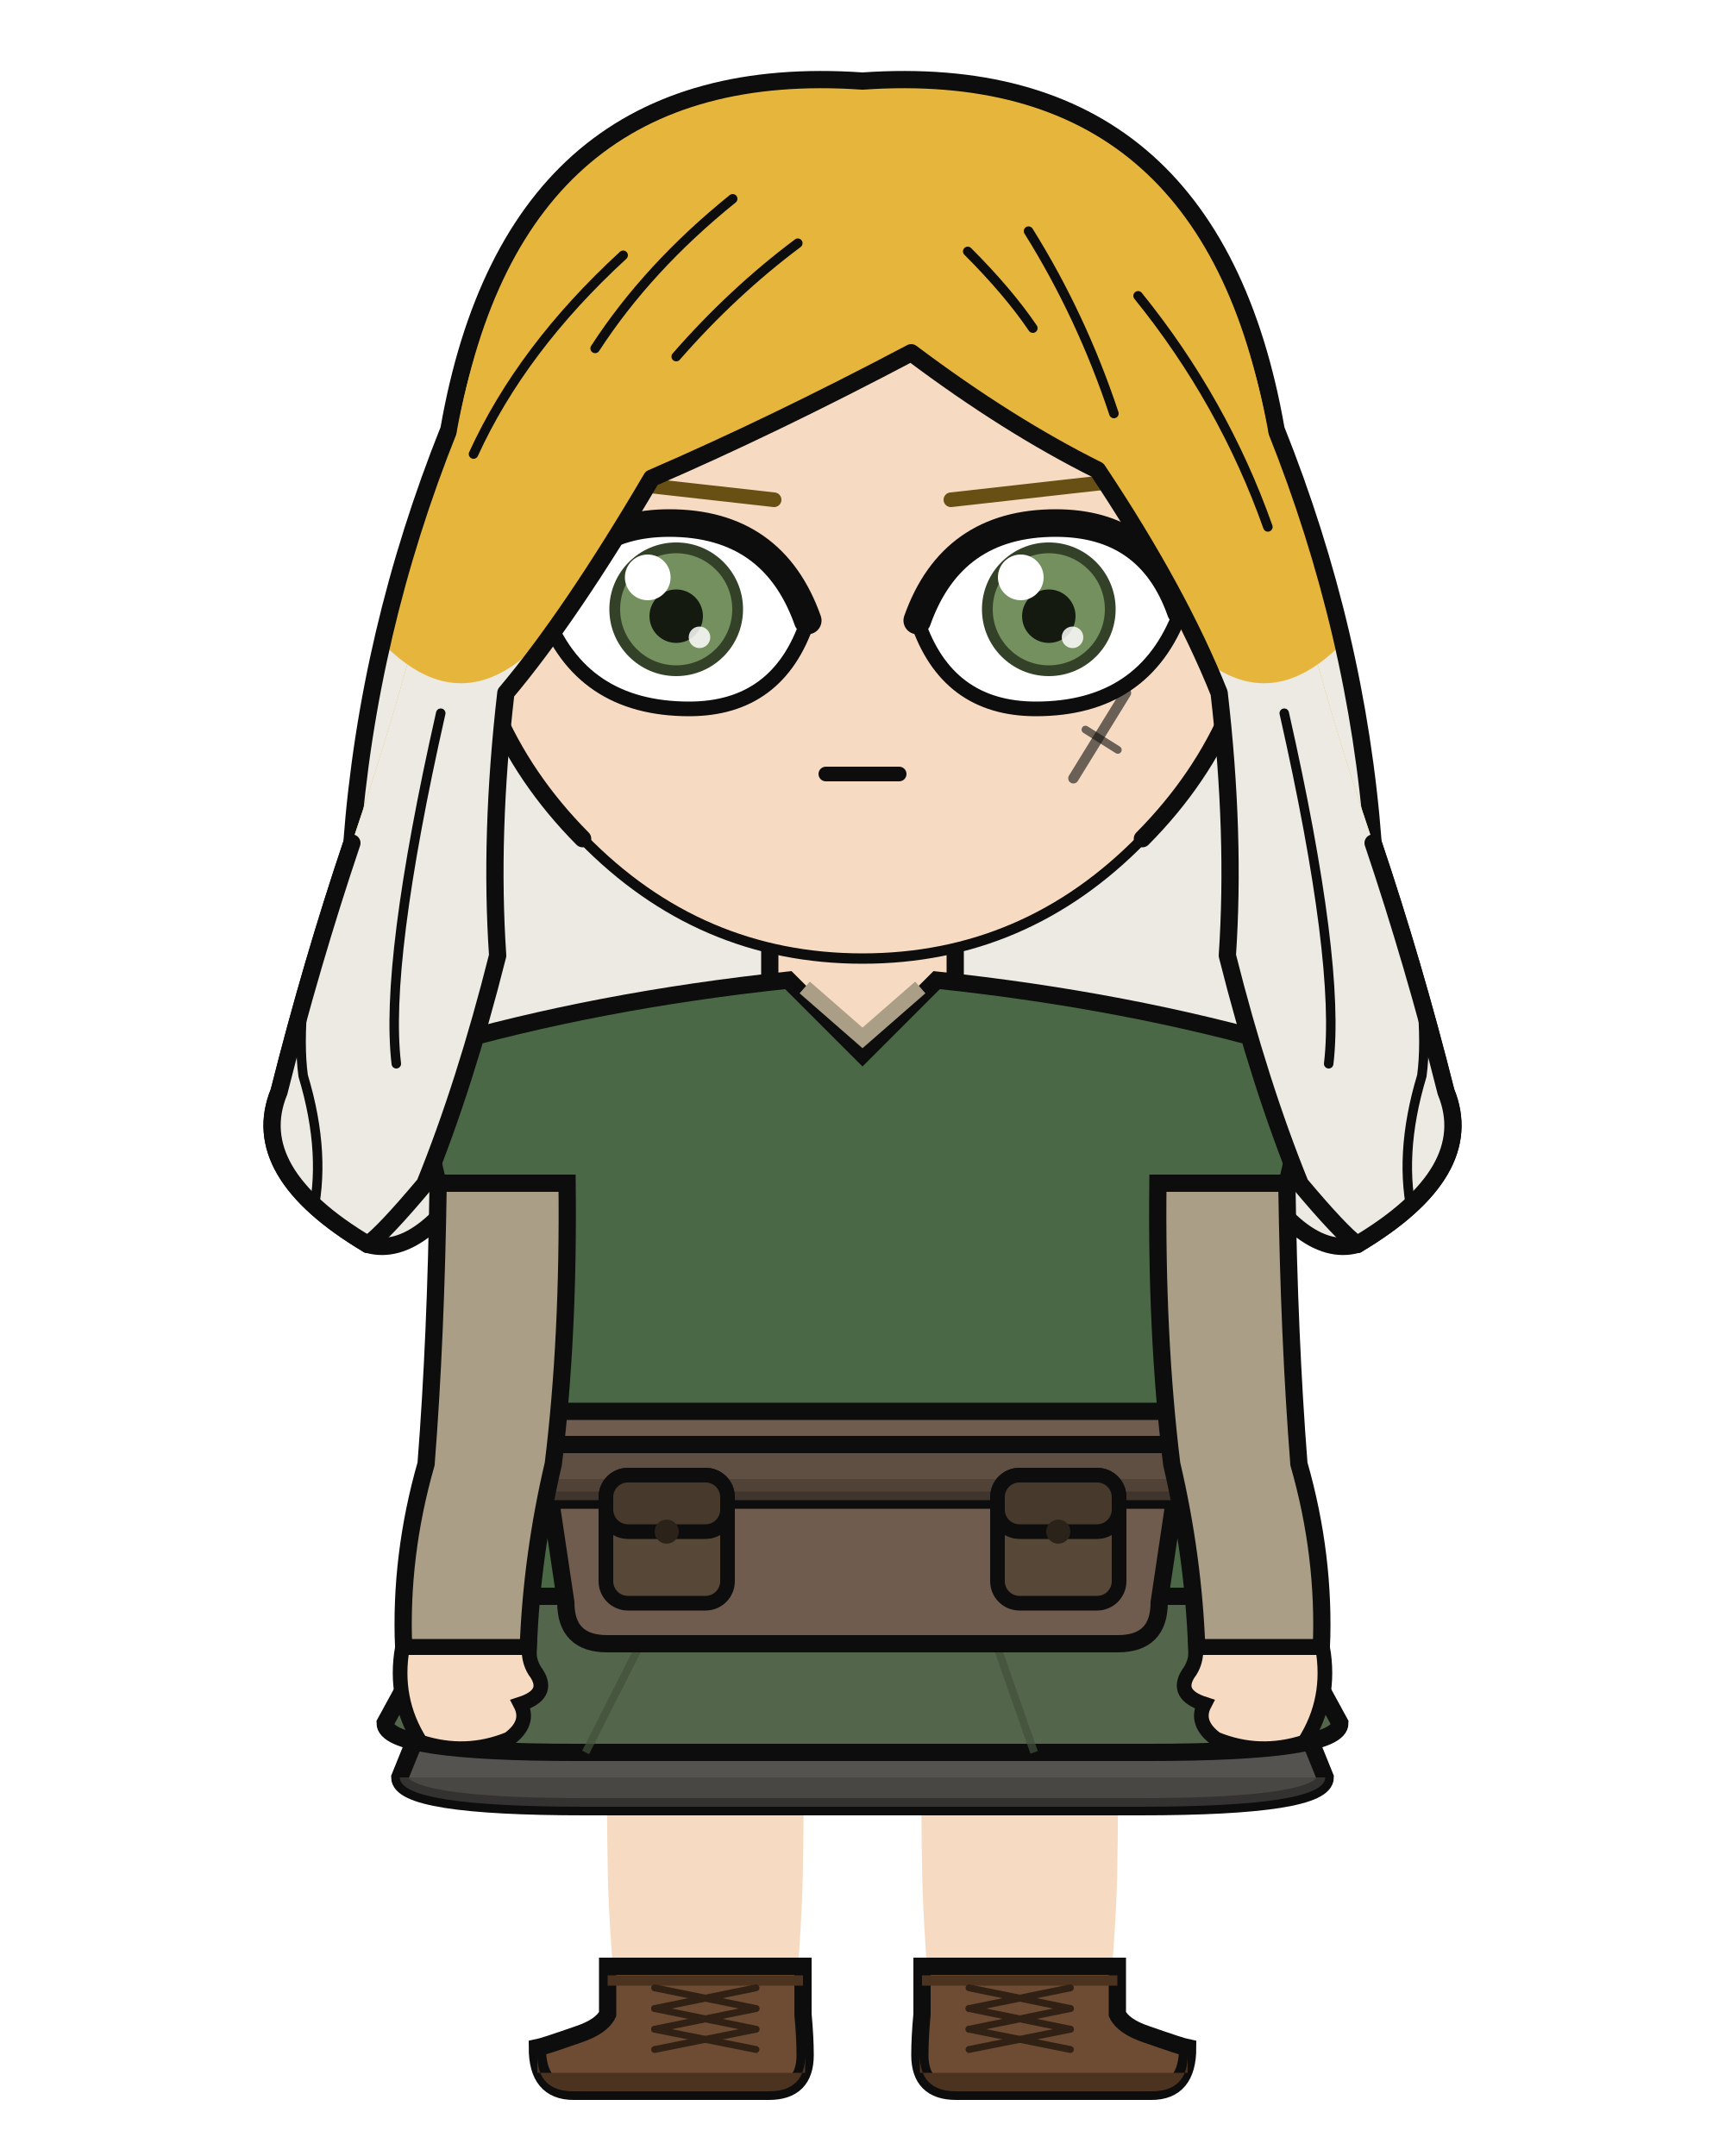
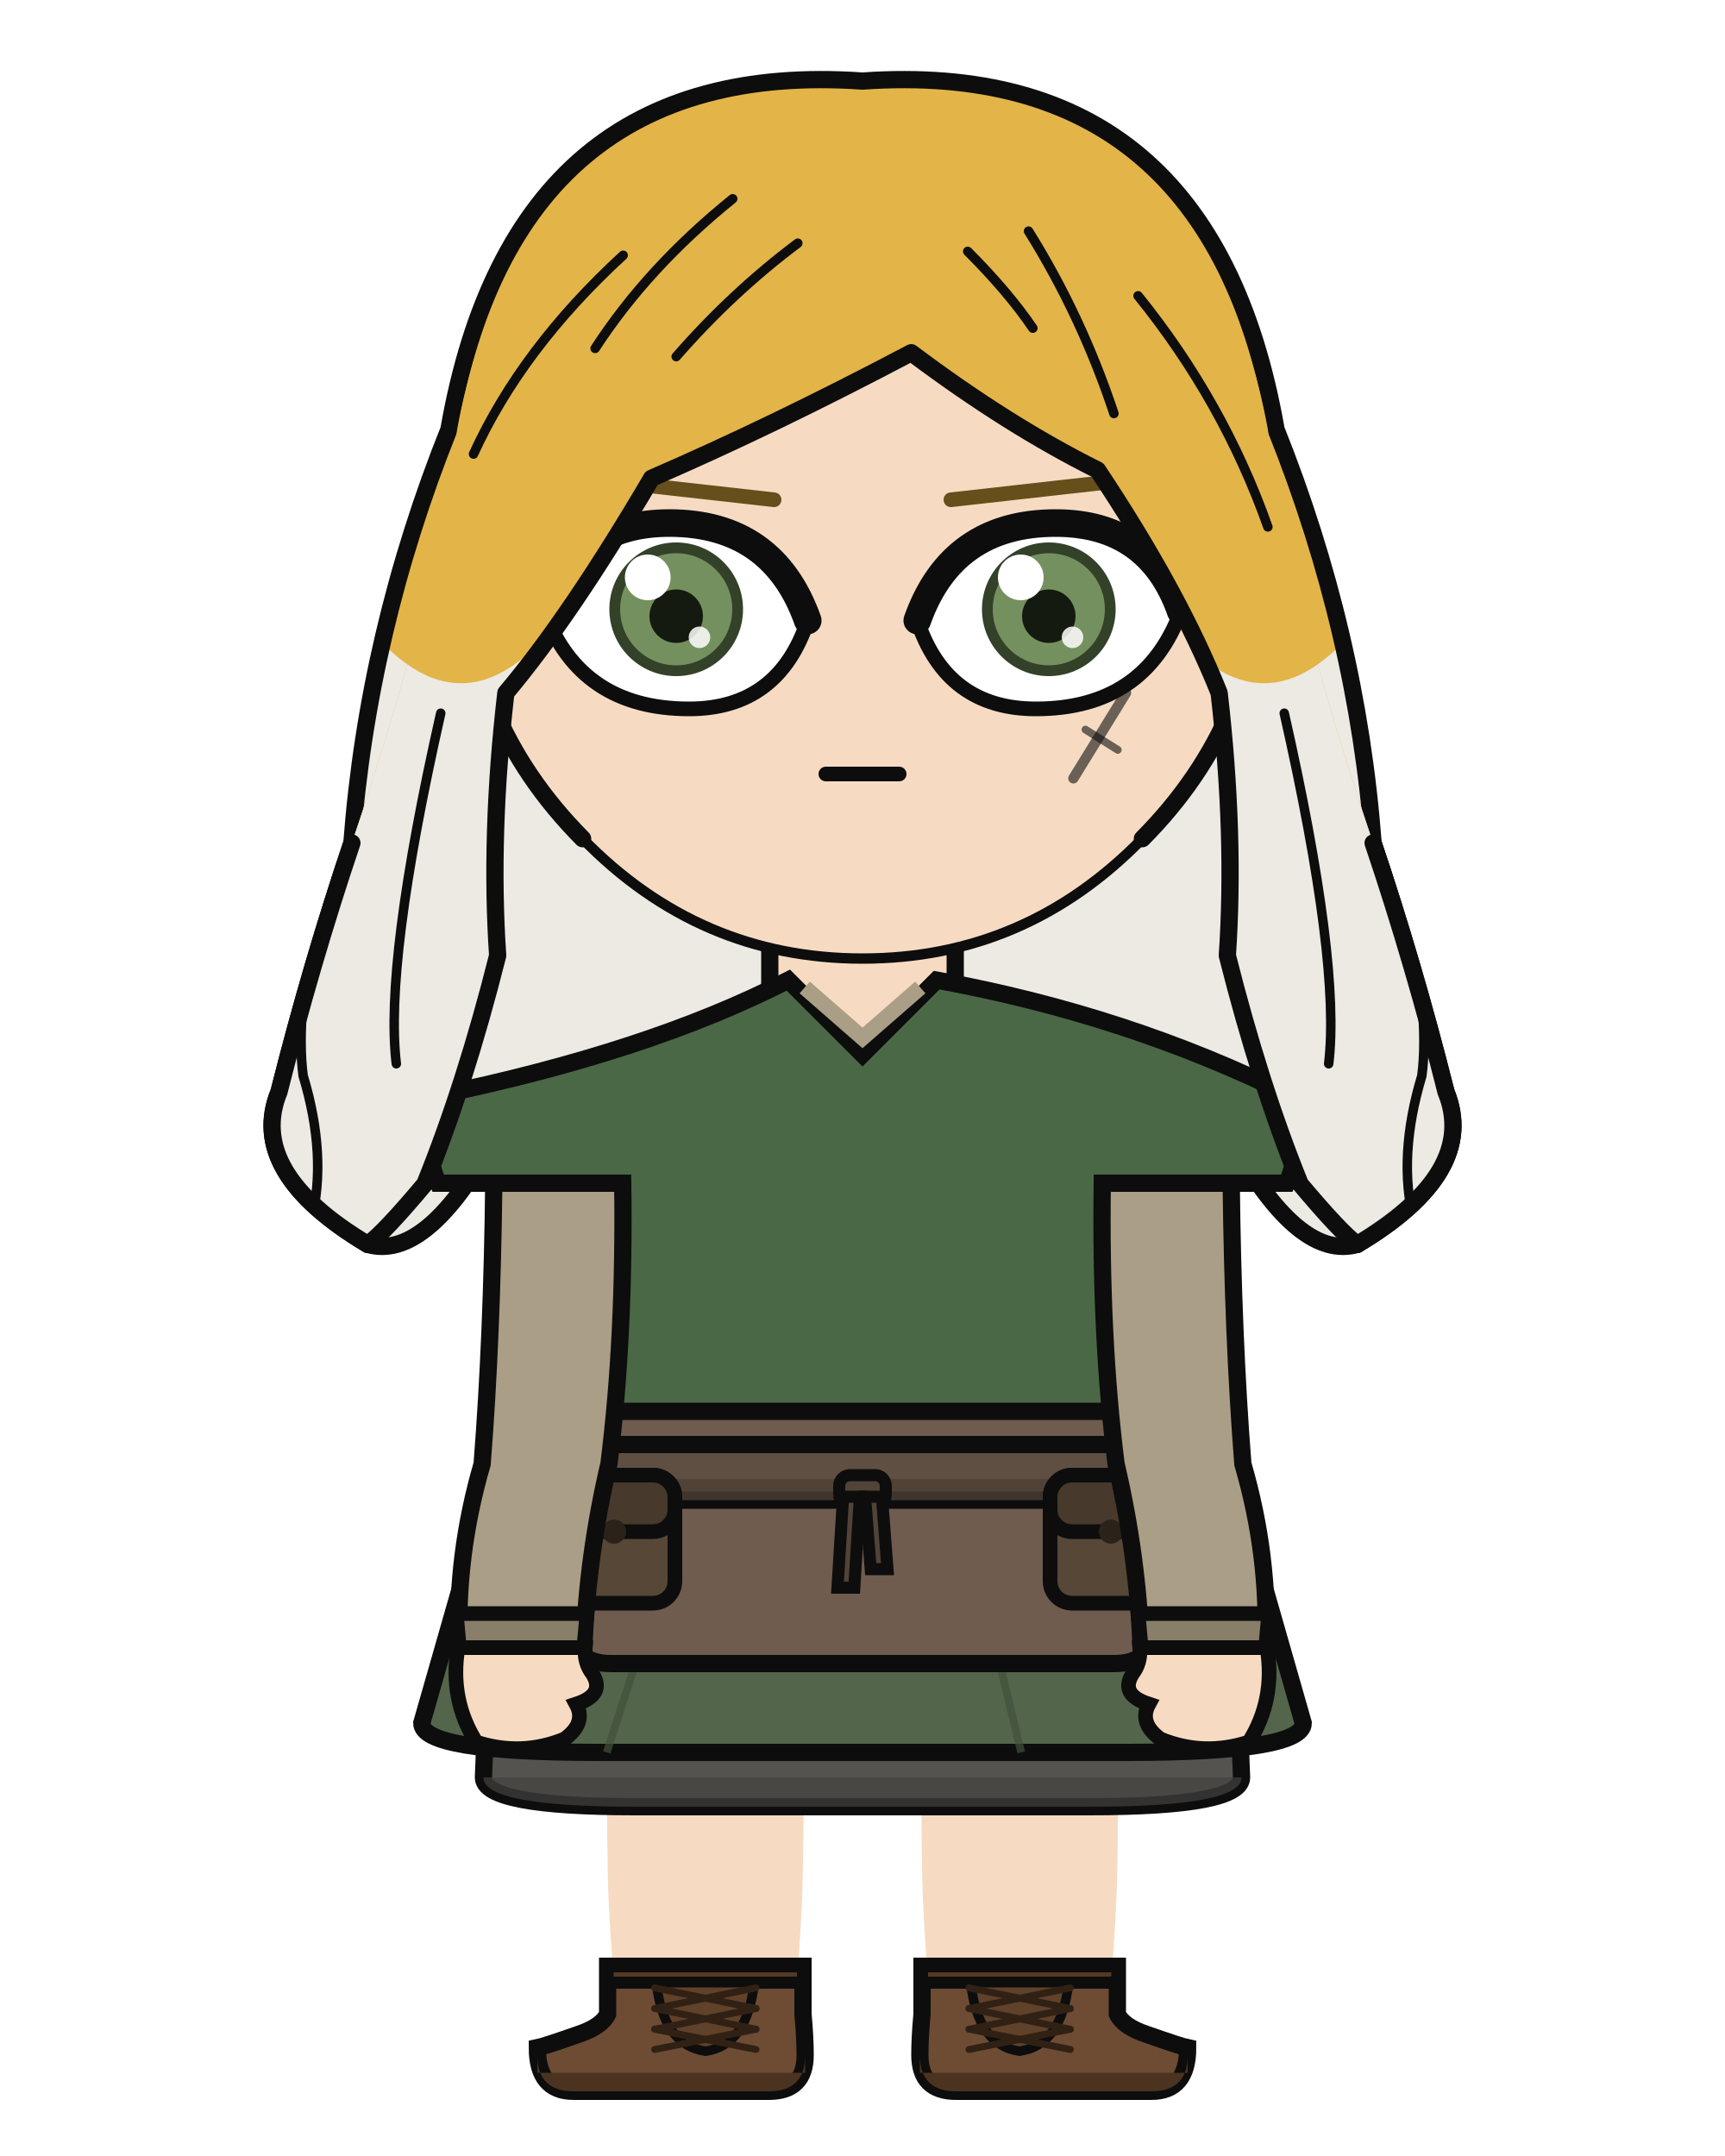
<svg xmlns="http://www.w3.org/2000/svg" width="400" height="500" viewBox="0 0 400 500">
  <rect width="100%" height="100%" fill="white" />
  <defs>
    <clipPath id="hair-tips">
      <path d="M 21.4 141.5 Q 49.6 173.9 83.4 142.9 Q 107.9 175.3 132.3 140.2 Q 154.9 172.6 177.4 142.9 Q 200.0 176.6 222.6 142.9 Q 245.1 172.6 267.7 140.2 Q 292.1 175.3 316.6 142.9 Q 350.4 173.9 378.6 141.5 Q 378.6 308.9 378.6 429.6 Q 200.0 429.6 21.4 429.6 Z" />
    </clipPath>
    <clipPath id="hair-front">
      <path d="M 85.3 288.6 Q 89.1 285.8 98.5 274.6 Q 107.9 251.4 115.4 221.6 Q 113.5 193.6 117.3 160.7 Q 132.3 142.9 151.1 110.9 Q 179.3 98.7 211.3 81.8 Q 233.8 98.7 254.5 109.0 Q 273.3 137.2 282.7 160.7 Q 286.5 193.6 284.6 221.6 Q 292.1 251.4 301.5 274.6 Q 310.9 285.8 314.7 288.6 Q 342.9 271.8 335.3 253.2 Q 327.8 223.4 318.4 195.5 Q 298.7 137.2 294.0 99.6 Q 279.0 18.8 200.0 24.4 Q 121.0 18.8 106.0 99.6 Q 101.3 137.2 81.6 195.5 Q 72.2 223.4 64.7 253.2 Q 57.1 271.8 85.3 288.6 Z" />
    </clipPath>
  </defs>
-   <path d="M 104.1 99.6 Q 119.2 13.2 200.0 18.8 Q 280.8 13.2 295.9 99.6 Q 314.7 146.6 318.4 195.5 Q 327.8 223.4 335.3 253.2 Q 342.9 271.8 314.7 288.6 Q 301.5 292.3 286.5 266.0 Q 271.4 273.5 256.4 298.0 Q 241.4 290.5 228.2 269.8 Q 213.2 277.3 200.0 294.2 Q 186.8 277.3 171.8 269.8 Q 158.6 290.5 143.6 298.0 Q 128.6 273.5 113.5 266.0 Q 98.5 292.3 85.3 288.6 Q 57.1 271.8 64.7 253.2 Q 72.2 223.4 81.6 195.5 Q 85.3 146.6 104.1 99.6 Z" fill="#e6b53c" />
+   <path d="M 104.1 99.6 Q 119.2 13.2 200.0 18.8 Q 280.8 13.2 295.9 99.6 Q 314.7 146.6 318.4 195.5 Q 327.8 223.4 335.3 253.2 Q 342.9 271.8 314.7 288.6 Q 301.5 292.3 286.5 266.0 Q 271.4 273.5 256.4 298.0 Q 241.4 290.5 228.2 269.8 Q 213.2 277.3 200.0 294.2 Q 186.8 277.3 171.8 269.8 Q 158.6 290.5 143.6 298.0 Q 128.6 273.5 113.5 266.0 Q 98.5 292.3 85.3 288.6 Q 57.1 271.8 64.7 253.2 Q 72.2 223.4 81.6 195.5 Q 85.3 146.6 104.1 99.6 Z" fill="#e3b448" />
  <path d="M 104.1 99.6 Q 119.2 13.2 200.0 18.8 Q 280.8 13.2 295.9 99.6 Q 314.7 146.6 318.4 195.5 Q 327.8 223.4 335.3 253.2 Q 342.9 271.8 314.7 288.6 Q 301.5 292.3 286.5 266.0 Q 271.4 273.5 256.4 298.0 Q 241.4 290.5 228.2 269.8 Q 213.2 277.3 200.0 294.2 Q 186.8 277.3 171.8 269.8 Q 158.6 290.5 143.6 298.0 Q 128.6 273.5 113.5 266.0 Q 98.5 292.3 85.3 288.6 Q 57.1 271.8 64.7 253.2 Q 72.2 223.4 81.6 195.5 Q 85.3 146.6 104.1 99.6 Z" fill="#eceae3" clip-path="url(#hair-tips)" />
  <path d="M 104.1 99.6 Q 119.2 13.2 200.0 18.8 Q 280.8 13.2 295.9 99.6 Q 314.7 146.6 318.4 195.5 Q 327.8 223.4 335.3 253.2 Q 342.9 271.8 314.7 288.6 Q 301.5 292.3 286.5 266.0 Q 271.4 273.5 256.4 298.0 Q 241.4 290.5 228.2 269.8 Q 213.2 277.3 200.0 294.2 Q 186.8 277.3 171.8 269.8 Q 158.6 290.5 143.6 298.0 Q 128.6 273.5 113.5 266.0 Q 98.5 292.3 85.3 288.6 Q 57.1 271.8 64.7 253.2 Q 72.2 223.4 81.6 195.5 Q 85.3 146.6 104.1 99.6 Z" fill="none" stroke="#0d0d0d" stroke-width="4.0" />
  <rect x="178.5" y="207.7" width="43.0" height="43.2" rx="15.1" fill="#f6dbc2" />
  <line x1="178.5" y1="207.7" x2="178.5" y2="251.0" stroke="#0d0d0d" stroke-width="4.0" />
  <line x1="221.5" y1="207.7" x2="221.5" y2="251.0" stroke="#0d0d0d" stroke-width="4.0" />
  <path d="M 140.7 398.9 L 186.4 398.9 Q 186.4 422.3 186.2 432.3 Q 186.1 444.5 184.2 467.1 L 143.0 467.1 Q 141.0 444.5 140.9 432.3 Q 140.7 422.3 140.7 398.9 Z" fill="#f6dbc2" />
  <path d="M 186.2 456.0 L 186.2 467.1 Q 186.7 472.5 186.7 476.6 Q 186.7 485.0 178.3 485.0 L 133.0 485.0 Q 124.6 485.0 124.6 474.9 Q 126.1 474.6 134.1 471.8 Q 139.5 470.0 140.9 467.1 L 140.9 456.0 Z" fill="#6d4c33" stroke="#0d0d0d" stroke-width="4.0" />
  <path d="M 186.7 480.7 L 124.6 480.7 L 124.6 476.6 Q 124.6 485.0 133.0 485.0 L 178.3 485.0 Q 186.7 485.0 186.7 476.6 Z" fill="#4c3320" />
-   <line x1="140.9" y1="459.3" x2="186.2" y2="459.3" stroke="#4c3320" stroke-width="2.4" />
+   <rect x="140.9" y="456.0" width="45.3" height="3.8" fill="#553924" stroke="#0d0d0d" stroke-width="2.8" />
+   <path d="M 152.2 459.8 L 174.9 459.8 Q 173.3 474.3 163.6 475.7 Q 153.8 474.3 152.2 459.8 Z" fill="#604129" stroke="#0d0d0d" stroke-width="2.2" />
  <line x1="175.3" y1="461.0" x2="151.8" y2="465.8" stroke="#312115" stroke-width="1.6" stroke-linecap="round" />
  <line x1="151.8" y1="461.0" x2="175.3" y2="465.8" stroke="#312115" stroke-width="1.6" stroke-linecap="round" />
  <line x1="175.3" y1="465.8" x2="151.8" y2="470.6" stroke="#312115" stroke-width="1.6" stroke-linecap="round" />
  <line x1="151.8" y1="465.8" x2="175.3" y2="470.6" stroke="#312115" stroke-width="1.6" stroke-linecap="round" />
  <line x1="175.3" y1="470.6" x2="151.8" y2="475.3" stroke="#312115" stroke-width="1.6" stroke-linecap="round" />
  <line x1="151.8" y1="470.6" x2="175.3" y2="475.3" stroke="#312115" stroke-width="1.6" stroke-linecap="round" />
  <path d="M 213.6 398.9 L 259.3 398.9 Q 259.3 422.3 259.1 432.3 Q 259.0 444.5 257.0 467.1 L 215.8 467.1 Q 213.9 444.5 213.8 432.3 Q 213.6 422.3 213.6 398.9 Z" fill="#f6dbc2" />
  <path d="M 213.8 456.0 L 213.8 467.1 Q 213.3 472.5 213.3 476.6 Q 213.3 485.0 221.7 485.0 L 267.0 485.0 Q 275.4 485.0 275.4 474.9 Q 273.9 474.6 265.9 471.8 Q 260.5 470.0 259.1 467.1 L 259.1 456.0 Z" fill="#6d4c33" stroke="#0d0d0d" stroke-width="4.0" />
  <path d="M 213.3 480.7 L 275.4 480.7 L 275.4 476.6 Q 275.4 485.0 267.0 485.0 L 221.7 485.0 Q 213.3 485.0 213.3 476.6 Z" fill="#4c3320" />
-   <line x1="213.8" y1="459.3" x2="259.1" y2="459.3" stroke="#4c3320" stroke-width="2.4" />
+   <rect x="213.8" y="456.0" width="45.3" height="3.8" fill="#553924" stroke="#0d0d0d" stroke-width="2.8" />
+   <path d="M 225.1 459.8 L 247.8 459.8 Q 246.2 474.3 236.4 475.7 Q 226.7 474.3 225.1 459.8 Z" fill="#604129" stroke="#0d0d0d" stroke-width="2.2" />
  <line x1="248.2" y1="461.0" x2="224.7" y2="465.8" stroke="#312115" stroke-width="1.6" stroke-linecap="round" />
  <line x1="224.7" y1="461.0" x2="248.2" y2="465.8" stroke="#312115" stroke-width="1.6" stroke-linecap="round" />
  <line x1="248.2" y1="465.8" x2="224.7" y2="470.6" stroke="#312115" stroke-width="1.6" stroke-linecap="round" />
  <line x1="224.7" y1="465.8" x2="248.2" y2="470.6" stroke="#312115" stroke-width="1.6" stroke-linecap="round" />
  <line x1="248.2" y1="470.6" x2="224.7" y2="475.3" stroke="#312115" stroke-width="1.6" stroke-linecap="round" />
  <line x1="224.7" y1="470.6" x2="248.2" y2="475.3" stroke="#312115" stroke-width="1.6" stroke-linecap="round" />
-   <path d="M 122.1 339.5 L 92.7 412.2 Q 92.7 419.0 135.6 419.0 L 264.4 419.0 Q 307.3 419.0 307.3 412.2 L 277.9 339.5 Z" fill="#54534f" stroke="#0d0d0d" stroke-width="4.0" />
-   <path d="M 92.7 412.2 L 92.7 412.2 Q 92.7 419.0 135.6 419.0 L 264.4 419.0 Q 307.3 419.0 307.3 412.2 L 307.3 412.2 Z" fill="#43423f" opacity="0.7" />
-   <path d="M 122.1 339.5 L 89.3 399.6 Q 89.3 406.4 133.6 406.4 L 266.4 406.4 Q 310.7 406.4 310.7 399.6 L 277.9 339.5 Z" fill="#53654b" stroke="#0d0d0d" stroke-width="4.0" />
-   <line x1="159.5" y1="359.6" x2="135.8" y2="406.4" stroke="#41513a" stroke-width="1.8" opacity="0.7" />
-   <line x1="223.4" y1="359.6" x2="239.8" y2="406.4" stroke="#41513a" stroke-width="1.8" opacity="0.7" />
-   <path d="M 182.8 227.3 Q 138.4 232.0 100.6 243.0 Q 97.6 260.3 101.6 274.4 L 117.7 274.4 Q 117.7 310.2 116.2 339.5 Q 107.1 356.4 107.1 370.2 L 292.9 370.2 Q 292.9 356.4 283.8 339.5 Q 282.3 310.2 282.3 274.4 L 298.4 274.4 Q 302.4 260.3 299.4 243.0 Q 261.6 232.0 217.2 227.3 L 200.0 244.5 Z" fill="#4a6845" stroke="#0d0d0d" stroke-width="4.0" />
+   <path d="M 115.0 339.5 L 112.1 412.2 Q 112.1 419.0 147.2 419.0 L 252.8 419.0 Q 287.9 419.0 287.9 412.2 L 285.0 339.5 Z" fill="#54534f" stroke="#0d0d0d" stroke-width="4.0" />
+   <path d="M 112.1 412.2 L 112.1 412.2 Q 112.1 419.0 147.2 419.0 L 252.8 419.0 Q 287.9 419.0 287.9 412.2 L 287.9 412.2 Z" fill="#43423f" opacity="0.7" />
+   <path d="M 115.0 339.5 L 97.8 399.6 Q 97.8 406.4 138.7 406.4 L 261.3 406.4 Q 302.2 406.4 302.2 399.6 L 285.0 339.5 Z" fill="#53654b" stroke="#0d0d0d" stroke-width="4.0" />
+   <line x1="155.8" y1="359.6" x2="140.7" y2="406.4" stroke="#41513a" stroke-width="1.8" opacity="0.7" />
+   <line x1="225.5" y1="359.6" x2="236.8" y2="406.4" stroke="#41513a" stroke-width="1.8" opacity="0.7" />
+   <path d="M 182.8 227.3 Q 150.3 244.0 100.6 254.2 Q 97.6 265.3 101.6 274.4 L 117.7 274.4 Q 117.7 310.2 116.2 339.5 Q 107.1 356.4 107.1 370.2 L 292.9 370.2 Q 292.9 356.4 283.8 339.5 Q 282.3 310.2 282.3 274.4 L 298.4 274.4 Q 302.4 265.3 299.4 254.2 Q 261.6 235.4 217.2 227.3 L 200.0 244.5 Z" fill="#4a6845" stroke="#0d0d0d" stroke-width="4.0" />
  <path d="M 186.6 229.0 L 200.0 240.7 L 213.4 229.0" fill="none" stroke="#ab9e86" stroke-width="3.6" />
-   <path d="M 124.6 327.3 L 131.2 371.6 Q 131.2 381.2 140.8 381.2 L 259.2 381.2 Q 268.8 381.2 268.8 371.6 L 275.4 327.3 Z" fill="#6f5c4e" stroke="#0d0d0d" stroke-width="4.0" />
+   <path d="M 138.0 327.3 L 132.2 376.3 Q 132.2 385.8 141.7 385.8 L 258.3 385.8 Q 267.8 385.8 267.8 376.3 L 262.0 327.3 Z" fill="#6f5c4e" stroke="#0d0d0d" stroke-width="4.0" />
  <rect x="113.7" y="335.0" width="172.6" height="12.9" rx="2.3" fill="#5f4f42" stroke="#0d0d0d" stroke-width="4.0" />
  <rect x="113.7" y="343.0" width="172.6" height="4.9" rx="2.3" fill="#4c3e33" opacity="0.8" />
-   <rect x="140.5" y="342.1" width="28.2" height="29.7" rx="5.1" fill="#564737" stroke="#0d0d0d" stroke-width="3.4" />
-   <rect x="140.5" y="342.1" width="28.2" height="13.1" rx="5.1" fill="#47392b" stroke="#0d0d0d" stroke-width="3.4" />
-   <circle cx="154.6" cy="355.2" r="2.8" fill="#2b231a" />
-   <rect x="231.3" y="342.1" width="28.2" height="29.7" rx="5.1" fill="#564737" stroke="#0d0d0d" stroke-width="3.4" />
-   <rect x="231.3" y="342.1" width="28.2" height="13.1" rx="5.1" fill="#47392b" stroke="#0d0d0d" stroke-width="3.4" />
-   <circle cx="245.4" cy="355.2" r="2.8" fill="#2b231a" />
-   <path d="M 131.5 274.4 L 101.6 274.4 Q 101.1 310.2 98.8 339.5 Q 92.7 360.8 93.6 382.1 L 122.5 382.1 Q 123.3 360.8 128.3 339.5 Q 131.9 310.2 131.5 274.4 Z" fill="#ab9e86" stroke="#0d0d0d" stroke-width="4.0" />
-   <path d="M 93.3 382.1 Q 91.2 394.1 97.5 404.0 Q 108.0 407.4 118.0 403.3 Q 123.0 399.6 120.7 395.2 Q 127.5 393.0 124.5 388.2 Q 122.5 385.6 122.7 382.1 Z" fill="#f6dbc2" stroke="#0d0d0d" stroke-width="3.4" />
-   <path d="M 268.5 274.4 L 298.4 274.4 Q 298.9 310.2 301.2 339.5 Q 307.3 360.8 306.4 382.1 L 277.5 382.1 Q 276.7 360.8 271.7 339.5 Q 268.1 310.2 268.5 274.4 Z" fill="#ab9e86" stroke="#0d0d0d" stroke-width="4.0" />
-   <path d="M 306.7 382.1 Q 308.8 394.1 302.5 404.0 Q 292.0 407.4 282.0 403.3 Q 277.0 399.6 279.3 395.2 Q 272.5 393.0 275.5 388.2 Q 277.5 385.6 277.3 382.1 Z" fill="#f6dbc2" stroke="#0d0d0d" stroke-width="3.4" />
+   <rect x="194.6" y="342.1" width="10.8" height="7.1" rx="2.5" fill="#524337" stroke="#0d0d0d" stroke-width="2.8" />
+   <path d="M 195.5 347.1 L 199.4 347.1 L 198.1 368.2 L 194.2 368.2 Z" fill="#524337" stroke="#0d0d0d" stroke-width="2.8" />
+   <path d="M 200.6 347.1 L 204.5 347.1 L 205.8 363.9 L 201.9 363.9 Z" fill="#524337" stroke="#0d0d0d" stroke-width="2.8" />
+   <rect x="128.3" y="342.1" width="28.2" height="29.7" rx="5.1" fill="#564737" stroke="#0d0d0d" stroke-width="3.4" />
+   <rect x="128.3" y="342.1" width="28.2" height="13.1" rx="5.1" fill="#47392b" stroke="#0d0d0d" stroke-width="3.4" />
+   <circle cx="142.4" cy="355.2" r="2.8" fill="#2b231a" />
+   <rect x="243.5" y="342.1" width="28.2" height="29.7" rx="5.1" fill="#564737" stroke="#0d0d0d" stroke-width="3.4" />
+   <rect x="243.5" y="342.1" width="28.2" height="13.1" rx="5.1" fill="#47392b" stroke="#0d0d0d" stroke-width="3.4" />
+   <circle cx="257.6" cy="355.2" r="2.8" fill="#2b231a" />
+   <path d="M 144.4 274.4 L 114.5 274.4 Q 114.1 310.2 111.8 339.5 Q 105.6 360.8 106.5 382.1 L 135.4 382.1 Q 136.2 360.8 141.2 339.5 Q 144.9 310.2 144.4 274.4 Z" fill="#ab9e86" stroke="#0d0d0d" stroke-width="4.0" />
+   <path d="M 105.8 374.2 L 136.1 374.2 L 135.4 382.1 L 106.5 382.1 Z" fill="#897e69" stroke="#0d0d0d" stroke-width="3.4" />
+   <path d="M 106.2 382.1 Q 104.2 394.1 110.4 404.0 Q 120.9 407.4 130.9 403.3 Q 136.0 399.6 133.6 395.2 Q 140.4 393.0 137.4 388.2 Q 135.4 385.6 135.7 382.1 Z" fill="#f6dbc2" stroke="#0d0d0d" stroke-width="3.4" />
+   <path d="M 255.6 274.4 L 285.5 274.4 Q 285.9 310.2 288.2 339.5 Q 294.4 360.8 293.5 382.1 L 264.6 382.1 Q 263.8 360.8 258.8 339.5 Q 255.1 310.2 255.6 274.4 Z" fill="#ab9e86" stroke="#0d0d0d" stroke-width="4.0" />
+   <path d="M 263.9 374.2 L 294.2 374.2 L 293.5 382.1 L 264.6 382.1 Z" fill="#897e69" stroke="#0d0d0d" stroke-width="3.4" />
+   <path d="M 293.8 382.1 Q 295.8 394.1 289.6 404.0 Q 279.1 407.4 269.1 403.3 Q 264.0 399.6 266.4 395.2 Q 259.6 393.0 262.6 388.2 Q 264.6 385.6 264.3 382.1 Z" fill="#f6dbc2" stroke="#0d0d0d" stroke-width="3.4" />
  <path d="M 200.0 33.8 Q 238.5 33.8 265.8 61.4 Q 293.1 88.9 292.9 127.8 Q 292.3 166.9 264.9 194.5 Q 237.8 222.3 200.0 222.3 Q 162.2 222.3 135.1 194.5 Q 107.7 166.9 107.1 127.8 Q 106.9 88.9 134.2 61.4 Q 161.5 33.8 200.0 33.8 Z" fill="#f6dbc2" />
  <path d="M 135.1 194.5 Q 107.7 166.9 107.1 127.8 Q 106.9 88.9 134.2 61.4 Q 161.5 33.8 200.0 33.8 Q 238.5 33.8 265.8 61.4 Q 293.1 88.9 292.9 127.8 Q 292.3 166.9 264.9 194.5" fill="none" stroke="#0d0d0d" stroke-width="4.0" stroke-linecap="round" />
  <path d="M 264.9 194.5 Q 237.8 222.3 200.0 222.3 Q 162.2 222.3 135.1 194.5" fill="none" stroke="#0d0d0d" stroke-width="2.4" stroke-linecap="round" />
-   <line x1="179.5" y1="115.9" x2="134.1" y2="110.8" stroke="#685015" stroke-width="3.4" stroke-linecap="round" />
+   <line x1="179.5" y1="115.9" x2="134.1" y2="110.8" stroke="#664f1b" stroke-width="3.4" stroke-linecap="round" />
  <defs>
    <clipPath id="eye-l">
      <path d="M 187.3 143.9 Q 179.3 121.3 155.2 121.3 Q 133.4 121.3 126.2 141.8 Q 134.6 164.4 159.8 164.4 Q 180.5 164.4 187.3 143.9 Z" />
    </clipPath>
  </defs>
  <path d="M 187.3 143.9 Q 179.3 121.3 155.2 121.3 Q 133.4 121.3 126.2 141.8 Q 134.6 164.4 159.8 164.4 Q 180.5 164.4 187.3 143.9 Z" fill="white" stroke="#0d0d0d" stroke-width="3.4" />
  <g clip-path="url(#eye-l)">
    <circle cx="156.8" cy="141.3" r="15.5" fill="#334129" />
    <circle cx="156.8" cy="141.3" r="13.0" fill="#74905e" />
    <circle cx="156.8" cy="142.9" r="6.2" fill="#141a10" />
    <circle cx="150.2" cy="133.9" r="5.3" fill="white" />
    <circle cx="162.2" cy="147.8" r="2.5" fill="white" opacity="0.85" />
  </g>
  <path d="M 187.3 143.9 Q 179.3 121.3 155.2 121.3 Q 133.4 121.3 126.2 141.8" fill="none" stroke="#0d0d0d" stroke-width="6.4" stroke-linecap="round" />
-   <line x1="220.5" y1="115.9" x2="265.9" y2="110.8" stroke="#685015" stroke-width="3.4" stroke-linecap="round" />
+   <line x1="220.5" y1="115.9" x2="265.9" y2="110.8" stroke="#664f1b" stroke-width="3.4" stroke-linecap="round" />
  <defs>
    <clipPath id="eye-r">
      <path d="M 212.7 143.9 Q 220.7 121.3 244.8 121.3 Q 266.6 121.3 273.8 141.8 Q 265.4 164.4 240.2 164.4 Q 219.5 164.4 212.7 143.9 Z" />
    </clipPath>
  </defs>
  <path d="M 212.7 143.9 Q 220.7 121.3 244.8 121.3 Q 266.6 121.3 273.8 141.8 Q 265.4 164.4 240.2 164.4 Q 219.5 164.4 212.7 143.9 Z" fill="white" stroke="#0d0d0d" stroke-width="3.4" />
  <g clip-path="url(#eye-r)">
    <circle cx="243.2" cy="141.3" r="15.5" fill="#334129" />
    <circle cx="243.2" cy="141.3" r="13.0" fill="#74905e" />
    <circle cx="243.2" cy="142.9" r="6.2" fill="#141a10" />
    <circle cx="236.7" cy="133.9" r="5.3" fill="white" />
    <circle cx="248.7" cy="147.8" r="2.5" fill="white" opacity="0.85" />
  </g>
  <path d="M 212.7 143.9 Q 220.7 121.3 244.8 121.3 Q 266.6 121.3 273.8 141.8" fill="none" stroke="#0d0d0d" stroke-width="6.4" stroke-linecap="round" />
  <path d="M 191.5 179.5 Q 200.0 179.5 208.5 179.5" fill="none" stroke="#0d0d0d" stroke-width="3.4" stroke-linecap="round" />
  <line x1="248.9" y1="180.5" x2="261.1" y2="160.7" stroke="#0d0d0d" stroke-width="2.4" stroke-linecap="round" opacity="0.6" />
  <line x1="251.7" y1="169.2" x2="259.2" y2="173.9" stroke="#0d0d0d" stroke-width="1.8" stroke-linecap="round" opacity="0.6" />
-   <path d="M 85.3 288.6 Q 89.1 285.8 98.5 274.6 Q 107.9 251.4 115.4 221.6 Q 113.5 193.6 117.3 160.7 Q 132.3 142.9 151.1 110.9 Q 179.3 98.7 211.3 81.8 Q 233.8 98.7 254.5 109.0 Q 273.3 137.2 282.7 160.7 Q 286.5 193.6 284.6 221.6 Q 292.1 251.4 301.5 274.6 Q 310.9 285.8 314.7 288.6 Q 342.9 271.8 335.3 253.2 Q 327.8 223.4 318.4 195.5 Q 298.7 137.2 294.0 99.6 Q 279.0 18.8 200.0 24.4 Q 121.0 18.8 106.0 99.6 Q 101.3 137.2 81.6 195.5 Q 72.2 223.4 64.7 253.2 Q 57.1 271.8 85.3 288.6 Z" fill="#e6b53c" />
+   <path d="M 85.3 288.6 Q 89.1 285.8 98.5 274.6 Q 107.9 251.4 115.4 221.6 Q 113.5 193.6 117.3 160.7 Q 132.3 142.9 151.1 110.9 Q 179.3 98.7 211.3 81.8 Q 233.8 98.7 254.5 109.0 Q 273.3 137.2 282.7 160.7 Q 286.5 193.6 284.6 221.6 Q 292.1 251.4 301.5 274.6 Q 310.9 285.8 314.7 288.6 Q 342.9 271.8 335.3 253.2 Q 327.8 223.4 318.4 195.5 Q 298.7 137.2 294.0 99.6 Q 279.0 18.8 200.0 24.4 Q 121.0 18.8 106.0 99.6 Q 101.3 137.2 81.6 195.5 Q 72.2 223.4 64.7 253.2 Q 57.1 271.8 85.3 288.6 Z" fill="#e3b448" />
  <path d="M 85.3 288.6 Q 89.1 285.8 98.5 274.6 Q 107.9 251.4 115.4 221.6 Q 113.5 193.6 117.3 160.7 Q 132.3 142.9 151.1 110.9 Q 179.3 98.7 211.3 81.8 Q 233.8 98.7 254.5 109.0 Q 273.3 137.2 282.7 160.7 Q 286.5 193.6 284.6 221.6 Q 292.1 251.4 301.5 274.6 Q 310.9 285.8 314.7 288.6 Q 342.9 271.8 335.3 253.2 Q 327.8 223.4 318.4 195.5 Q 298.7 137.2 294.0 99.6 Q 279.0 18.8 200.0 24.4 Q 121.0 18.8 106.0 99.6 Q 101.3 137.2 81.6 195.5 Q 72.2 223.4 64.7 253.2 Q 57.1 271.8 85.3 288.6 Z" fill="#eceae3" clip-path="url(#hair-tips)" />
  <path d="M 85.3 288.6 Q 89.1 285.8 98.5 274.6 Q 107.9 251.4 115.4 221.6 Q 113.5 193.6 117.3 160.7 Q 132.3 142.9 151.1 110.9 Q 179.3 98.7 211.3 81.8 Q 233.8 98.7 254.5 109.0 Q 273.3 137.2 282.7 160.7 Q 286.5 193.6 284.6 221.6 Q 292.1 251.4 301.5 274.6 Q 310.9 285.8 314.7 288.6" fill="none" stroke="#0d0d0d" stroke-width="4.0" stroke-linecap="round" stroke-linejoin="round" />
  <path d="M 85.3 288.6 Q 57.1 271.8 64.7 253.2 Q 72.2 223.4 81.6 195.5" fill="none" stroke="#0d0d0d" stroke-width="4.0" stroke-linecap="round" />
  <path d="M 314.7 288.6 Q 342.9 271.8 335.3 253.2 Q 327.8 223.4 318.4 195.5" fill="none" stroke="#0d0d0d" stroke-width="4.0" stroke-linecap="round" />
  <path d="M 169.9 46.1 Q 150.2 62.0 138.0 80.8" fill="none" stroke="#0d0d0d" stroke-width="2.2" stroke-linecap="round" clip-path="url(#hair-front)" />
  <path d="M 144.5 59.2 Q 121.0 80.8 109.8 105.3" fill="none" stroke="#0d0d0d" stroke-width="2.2" stroke-linecap="round" clip-path="url(#hair-front)" />
  <path d="M 238.5 53.6 Q 250.8 73.3 258.3 95.9" fill="none" stroke="#0d0d0d" stroke-width="2.2" stroke-linecap="round" clip-path="url(#hair-front)" />
  <path d="M 263.9 68.6 Q 283.7 93.1 294.0 122.2" fill="none" stroke="#0d0d0d" stroke-width="2.2" stroke-linecap="round" clip-path="url(#hair-front)" />
  <path d="M 307.2 137.2 Q 333.5 221.6 329.7 249.5 Q 324.1 268.1 327.8 283.0" fill="none" stroke="#0d0d0d" stroke-width="2.2" stroke-linecap="round" clip-path="url(#hair-front)" />
  <path d="M 92.8 137.2 Q 66.5 221.6 70.3 249.5 Q 75.9 268.1 72.2 283.0" fill="none" stroke="#0d0d0d" stroke-width="2.2" stroke-linecap="round" clip-path="url(#hair-front)" />
  <path d="M 297.8 165.4 Q 310.9 223.4 308.1 246.7" fill="none" stroke="#0d0d0d" stroke-width="2.2" stroke-linecap="round" clip-path="url(#hair-front)" />
  <path d="M 102.2 165.4 Q 89.1 223.4 91.9 246.7" fill="none" stroke="#0d0d0d" stroke-width="2.2" stroke-linecap="round" clip-path="url(#hair-front)" />
  <path d="M 224.4 58.3 Q 233.8 67.7 239.5 76.1" fill="none" stroke="#0d0d0d" stroke-width="2.2" stroke-linecap="round" clip-path="url(#hair-front)" />
  <path d="M 185.0 56.4 Q 169.9 67.7 156.8 82.7" fill="none" stroke="#0d0d0d" stroke-width="2.2" stroke-linecap="round" clip-path="url(#hair-front)" />
</svg>
